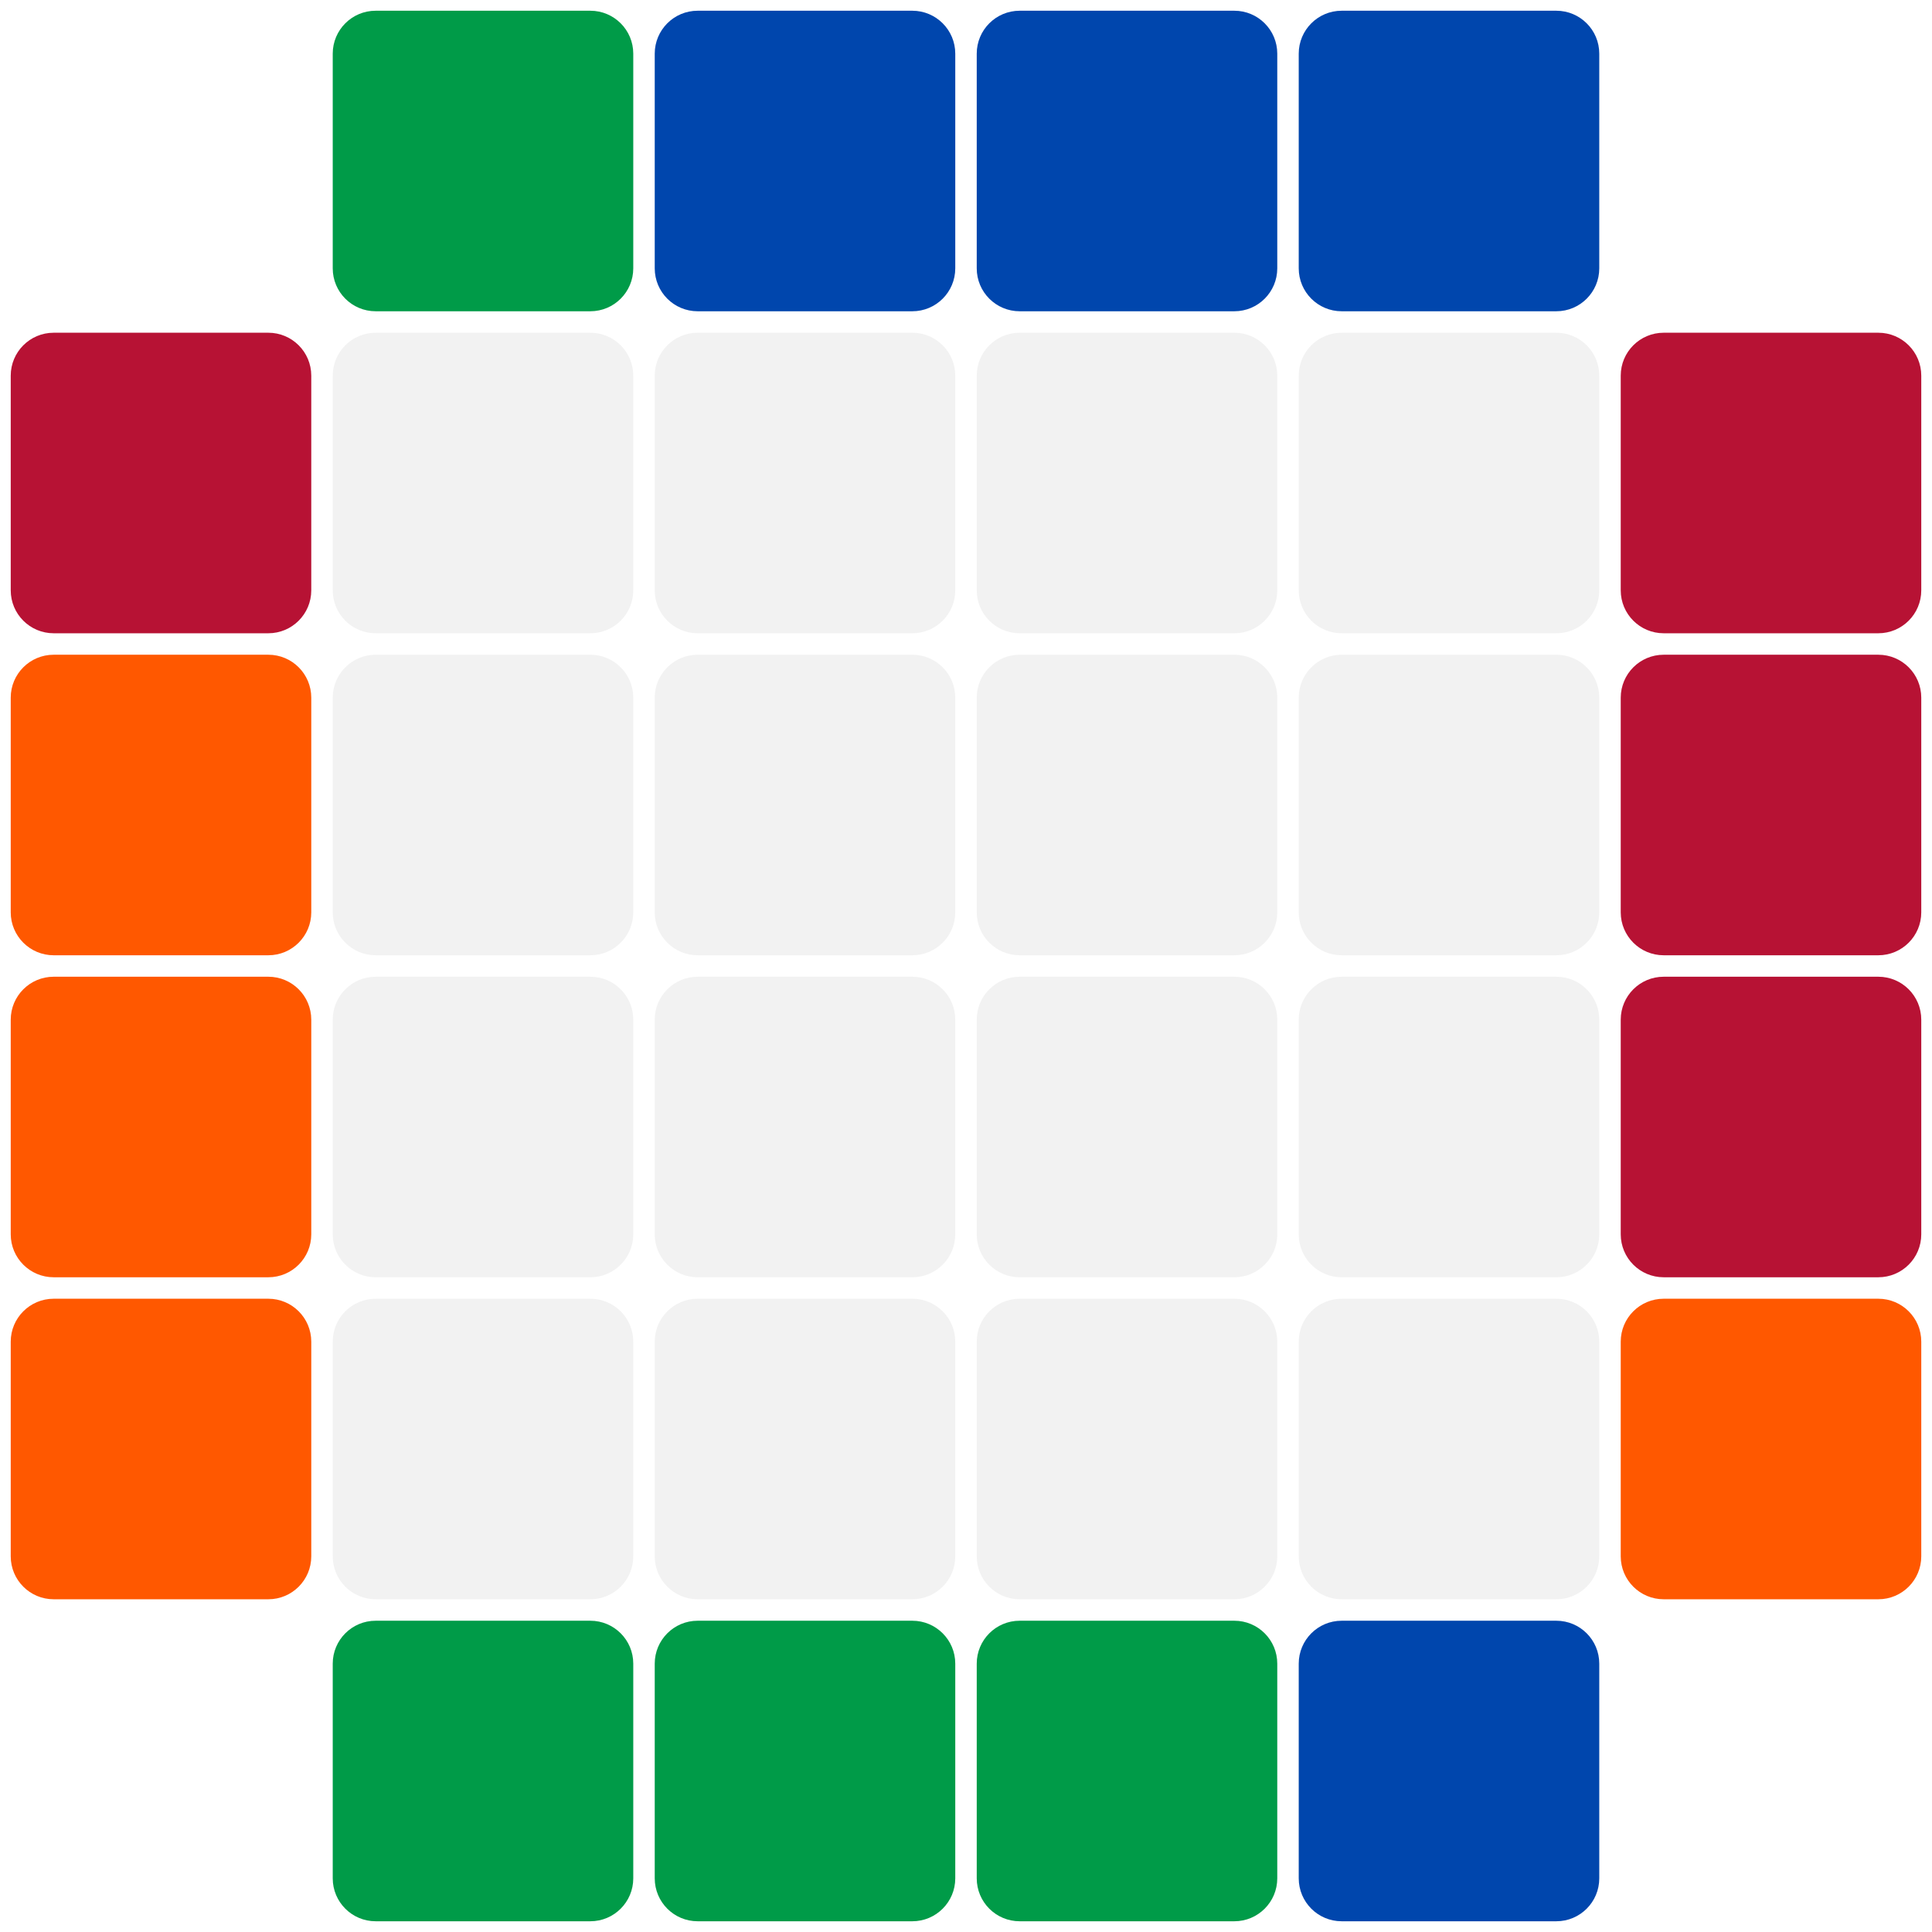
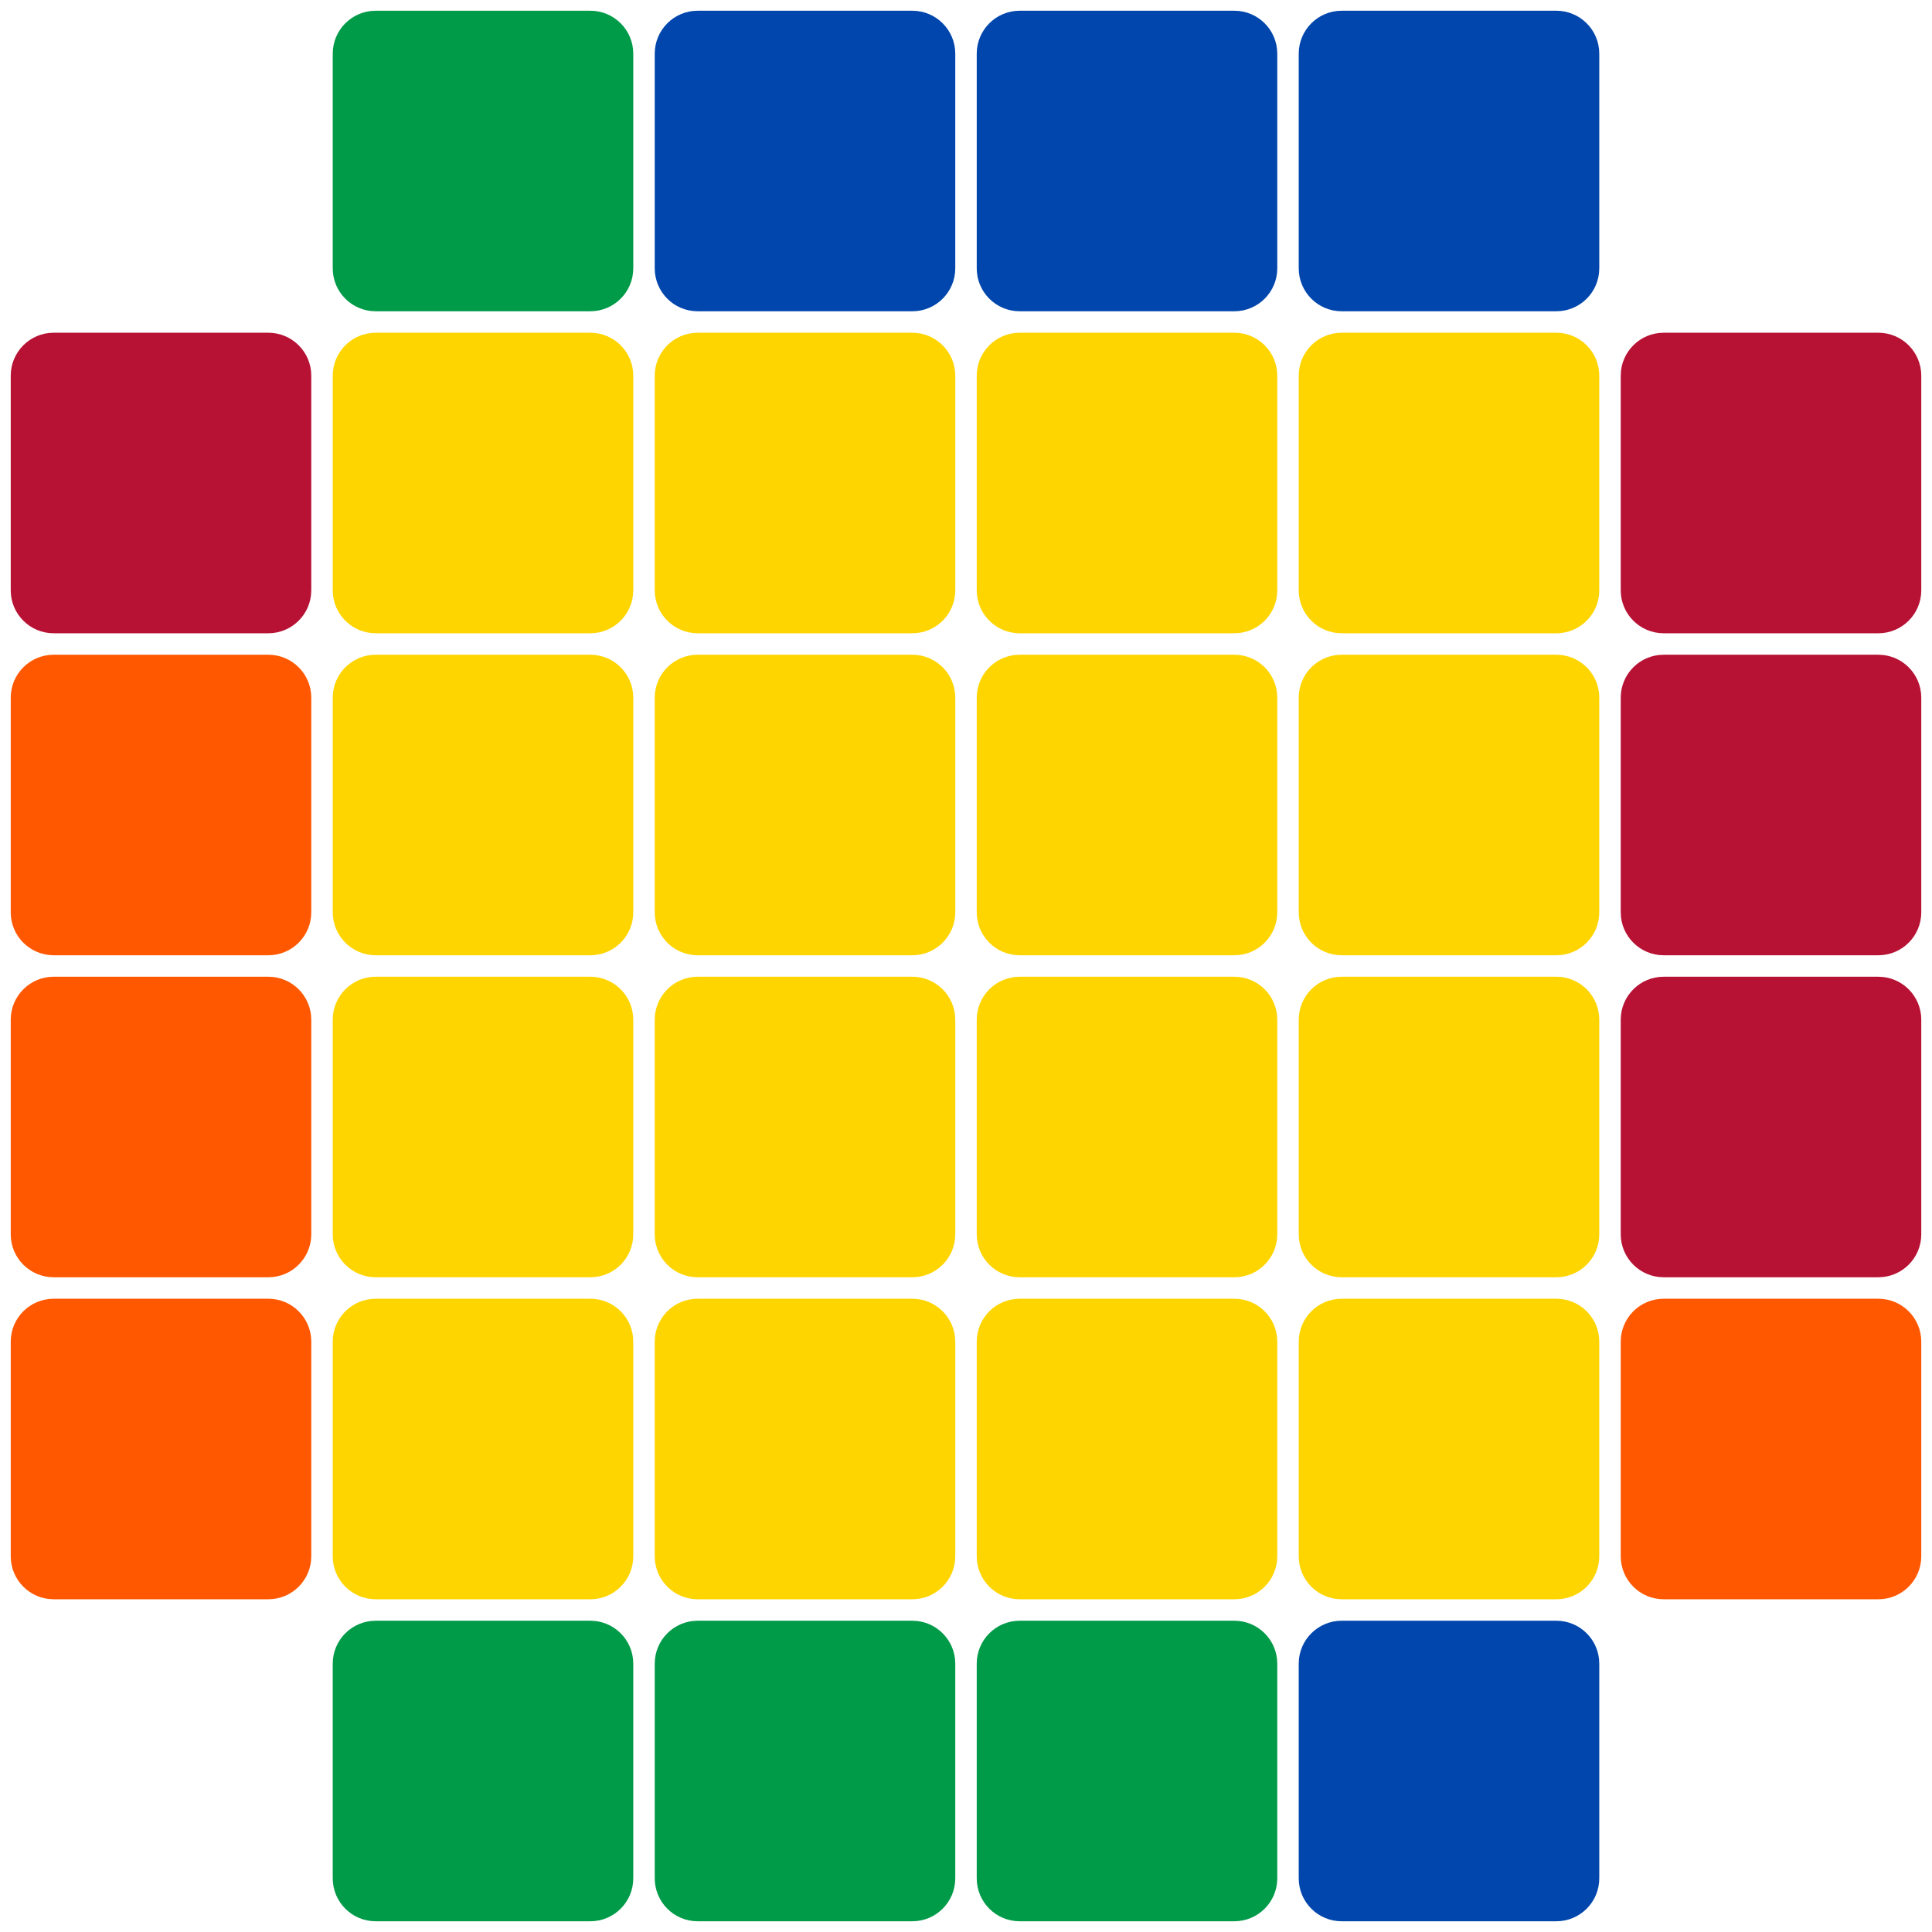
<svg xmlns="http://www.w3.org/2000/svg" viewBox="0 0 180 180">
  <rect x="31" y="1" width="28" height="28" rx="4" fill="#009b48" />
  <rect x="61" y="1" width="28" height="28" rx="4" fill="#0046ad" />
  <rect x="91" y="1" width="28" height="28" rx="4" fill="#0046ad" />
  <rect x="121" y="1" width="28" height="28" rx="4" fill="#0046ad" />
  <rect x="1" y="31" width="28" height="28" rx="4" fill="#b71234" />
-   <rect x="31" y="31" width="28" height="28" rx="4" fill="#f2f2f2" />
-   <rect x="61" y="31" width="28" height="28" rx="4" fill="#f2f2f2" />
-   <rect x="91" y="31" width="28" height="28" rx="4" fill="#f2f2f2" />
-   <rect x="121" y="31" width="28" height="28" rx="4" fill="#f2f2f2" />
+   <rect x="31" y="31" width="28" height="28" rx="4" fill="#ffd500" />
+   <rect x="61" y="31" width="28" height="28" rx="4" fill="#ffd500" />
+   <rect x="91" y="31" width="28" height="28" rx="4" fill="#ffd500" />
+   <rect x="121" y="31" width="28" height="28" rx="4" fill="#ffd500" />
  <rect x="151" y="31" width="28" height="28" rx="4" fill="#b71234" />
  <rect x="1" y="61" width="28" height="28" rx="4" fill="#ff5800" />
-   <rect x="31" y="61" width="28" height="28" rx="4" fill="#f2f2f2" />
-   <rect x="61" y="61" width="28" height="28" rx="4" fill="#f2f2f2" />
-   <rect x="91" y="61" width="28" height="28" rx="4" fill="#f2f2f2" />
-   <rect x="121" y="61" width="28" height="28" rx="4" fill="#f2f2f2" />
+   <rect x="31" y="61" width="28" height="28" rx="4" fill="#ffd500" />
+   <rect x="61" y="61" width="28" height="28" rx="4" fill="#ffd500" />
+   <rect x="91" y="61" width="28" height="28" rx="4" fill="#ffd500" />
+   <rect x="121" y="61" width="28" height="28" rx="4" fill="#ffd500" />
  <rect x="151" y="61" width="28" height="28" rx="4" fill="#b71234" />
  <rect x="1" y="91" width="28" height="28" rx="4" fill="#ff5800" />
-   <rect x="31" y="91" width="28" height="28" rx="4" fill="#f2f2f2" />
-   <rect x="61" y="91" width="28" height="28" rx="4" fill="#f2f2f2" />
-   <rect x="91" y="91" width="28" height="28" rx="4" fill="#f2f2f2" />
-   <rect x="121" y="91" width="28" height="28" rx="4" fill="#f2f2f2" />
+   <rect x="31" y="91" width="28" height="28" rx="4" fill="#ffd500" />
+   <rect x="61" y="91" width="28" height="28" rx="4" fill="#ffd500" />
+   <rect x="91" y="91" width="28" height="28" rx="4" fill="#ffd500" />
+   <rect x="121" y="91" width="28" height="28" rx="4" fill="#ffd500" />
  <rect x="151" y="91" width="28" height="28" rx="4" fill="#b71234" />
  <rect x="1" y="121" width="28" height="28" rx="4" fill="#ff5800" />
-   <rect x="31" y="121" width="28" height="28" rx="4" fill="#f2f2f2" />
-   <rect x="61" y="121" width="28" height="28" rx="4" fill="#f2f2f2" />
-   <rect x="91" y="121" width="28" height="28" rx="4" fill="#f2f2f2" />
-   <rect x="121" y="121" width="28" height="28" rx="4" fill="#f2f2f2" />
+   <rect x="31" y="121" width="28" height="28" rx="4" fill="#ffd500" />
+   <rect x="61" y="121" width="28" height="28" rx="4" fill="#ffd500" />
+   <rect x="91" y="121" width="28" height="28" rx="4" fill="#ffd500" />
+   <rect x="121" y="121" width="28" height="28" rx="4" fill="#ffd500" />
  <rect x="151" y="121" width="28" height="28" rx="4" fill="#ff5800" />
  <rect x="31" y="151" width="28" height="28" rx="4" fill="#009b48" />
  <rect x="61" y="151" width="28" height="28" rx="4" fill="#009b48" />
  <rect x="91" y="151" width="28" height="28" rx="4" fill="#009b48" />
  <rect x="121" y="151" width="28" height="28" rx="4" fill="#0046ad" />
</svg>
